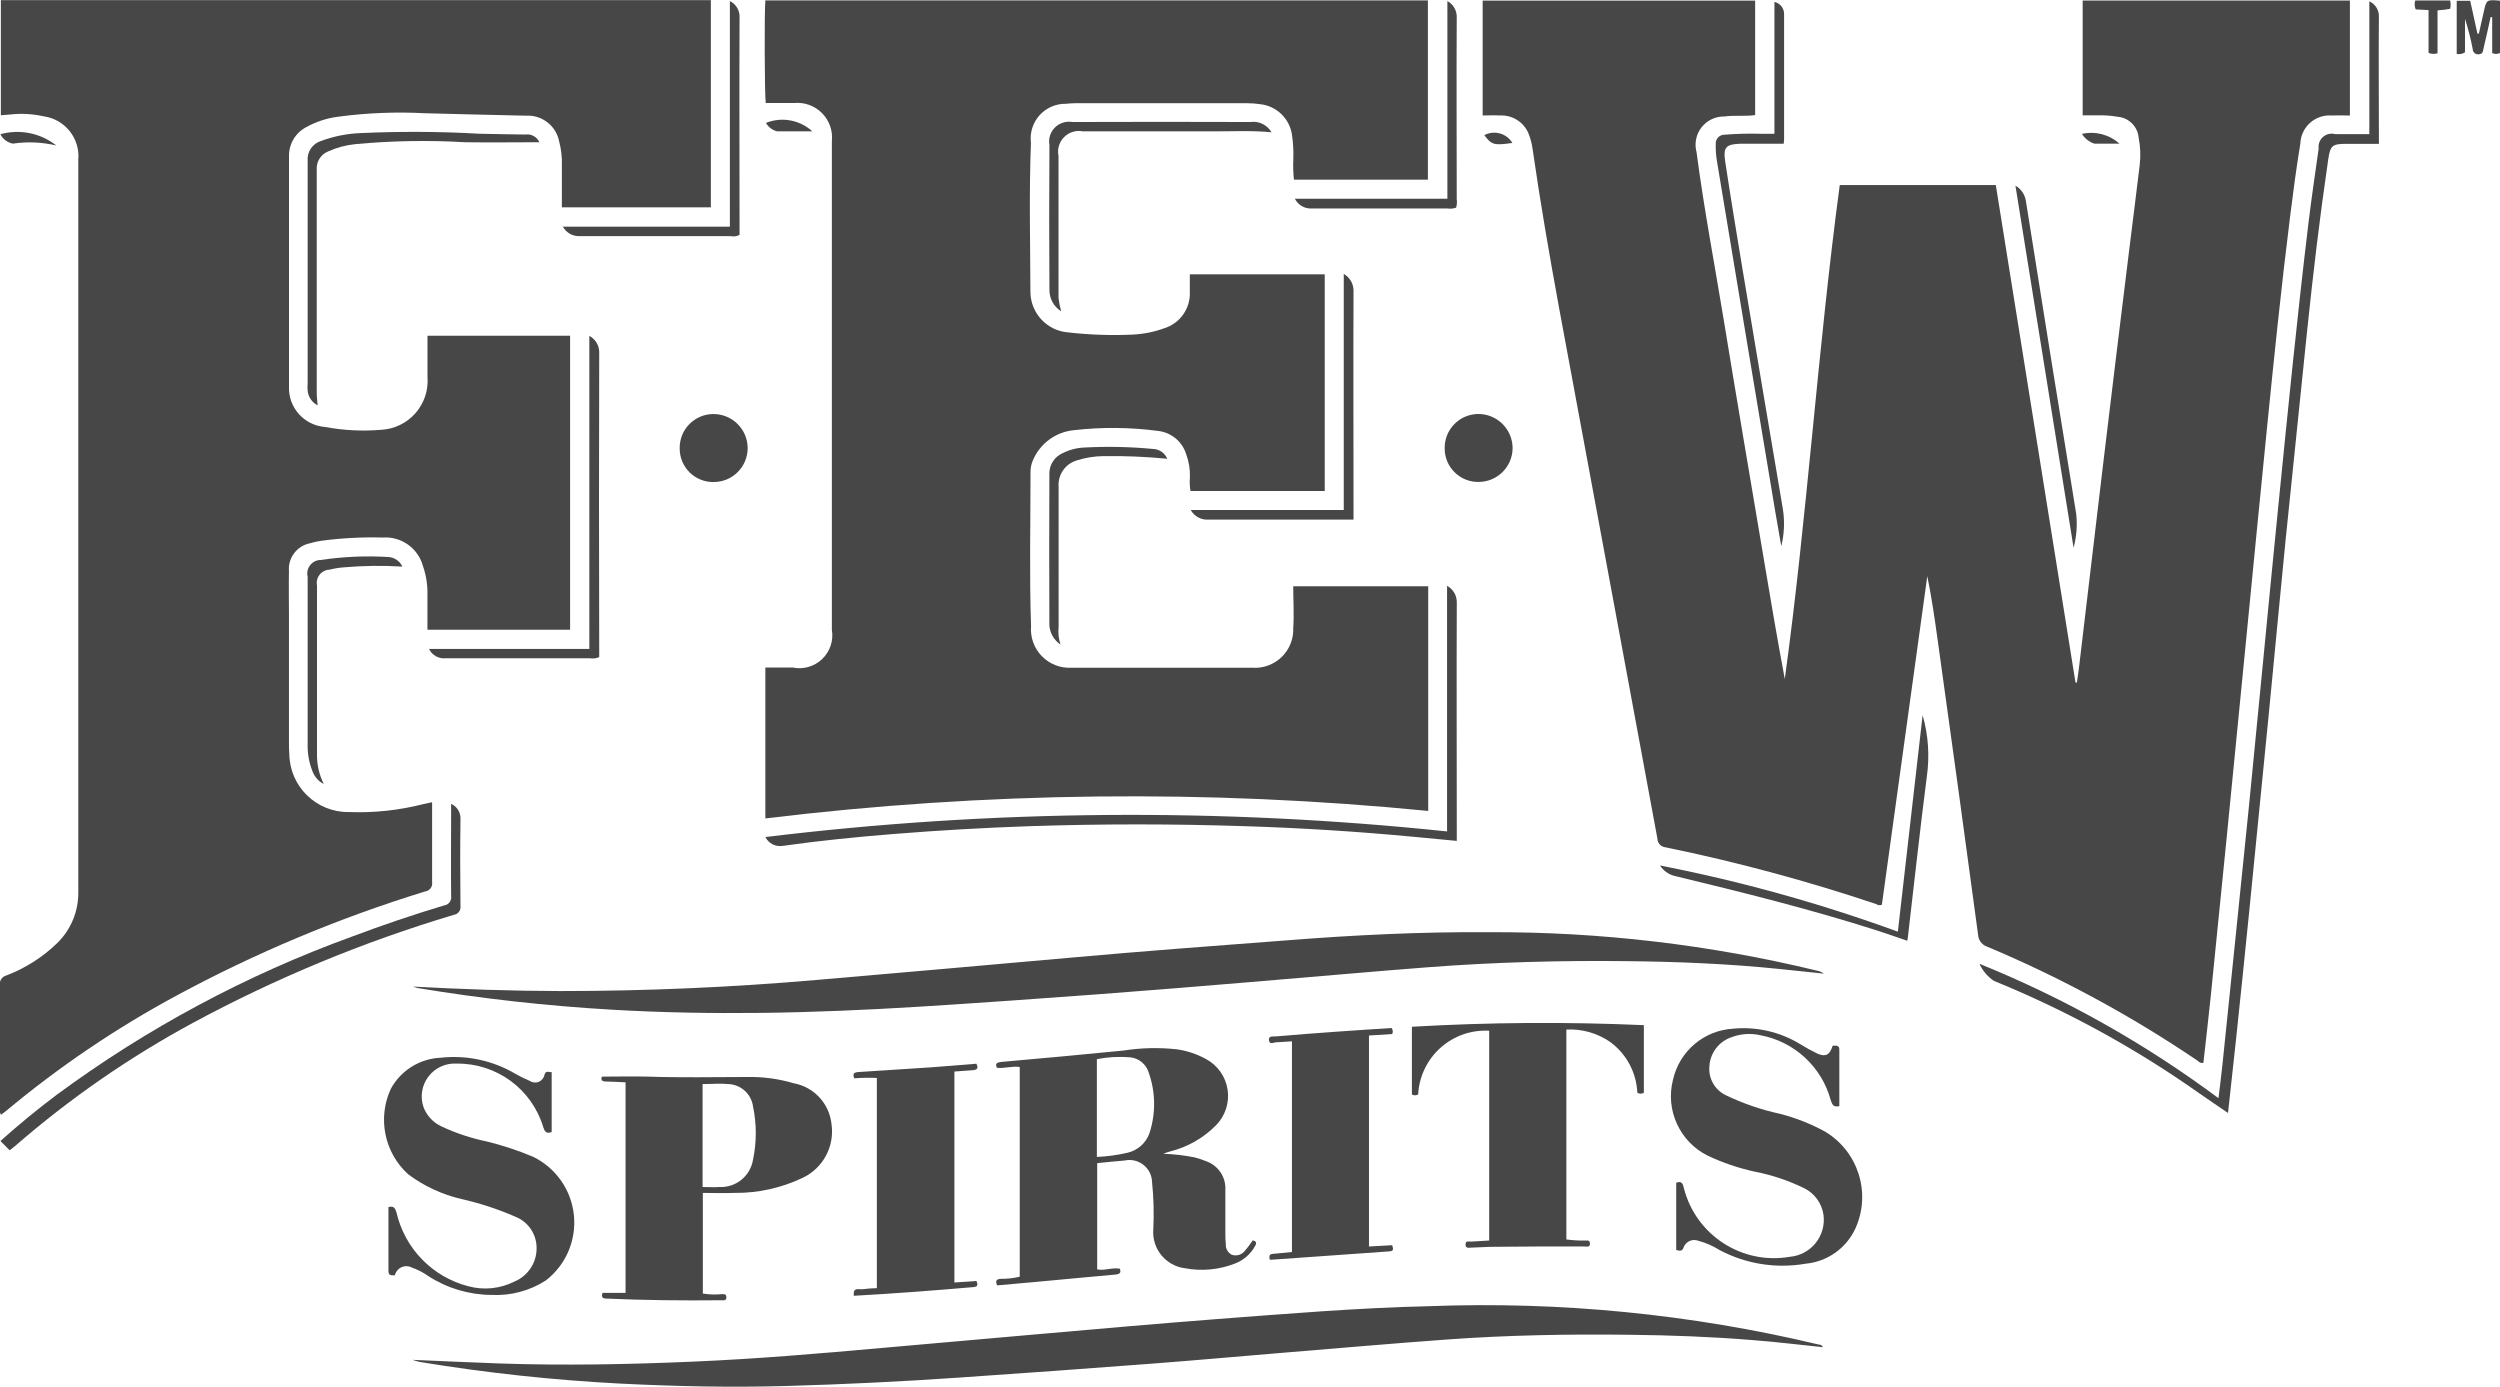
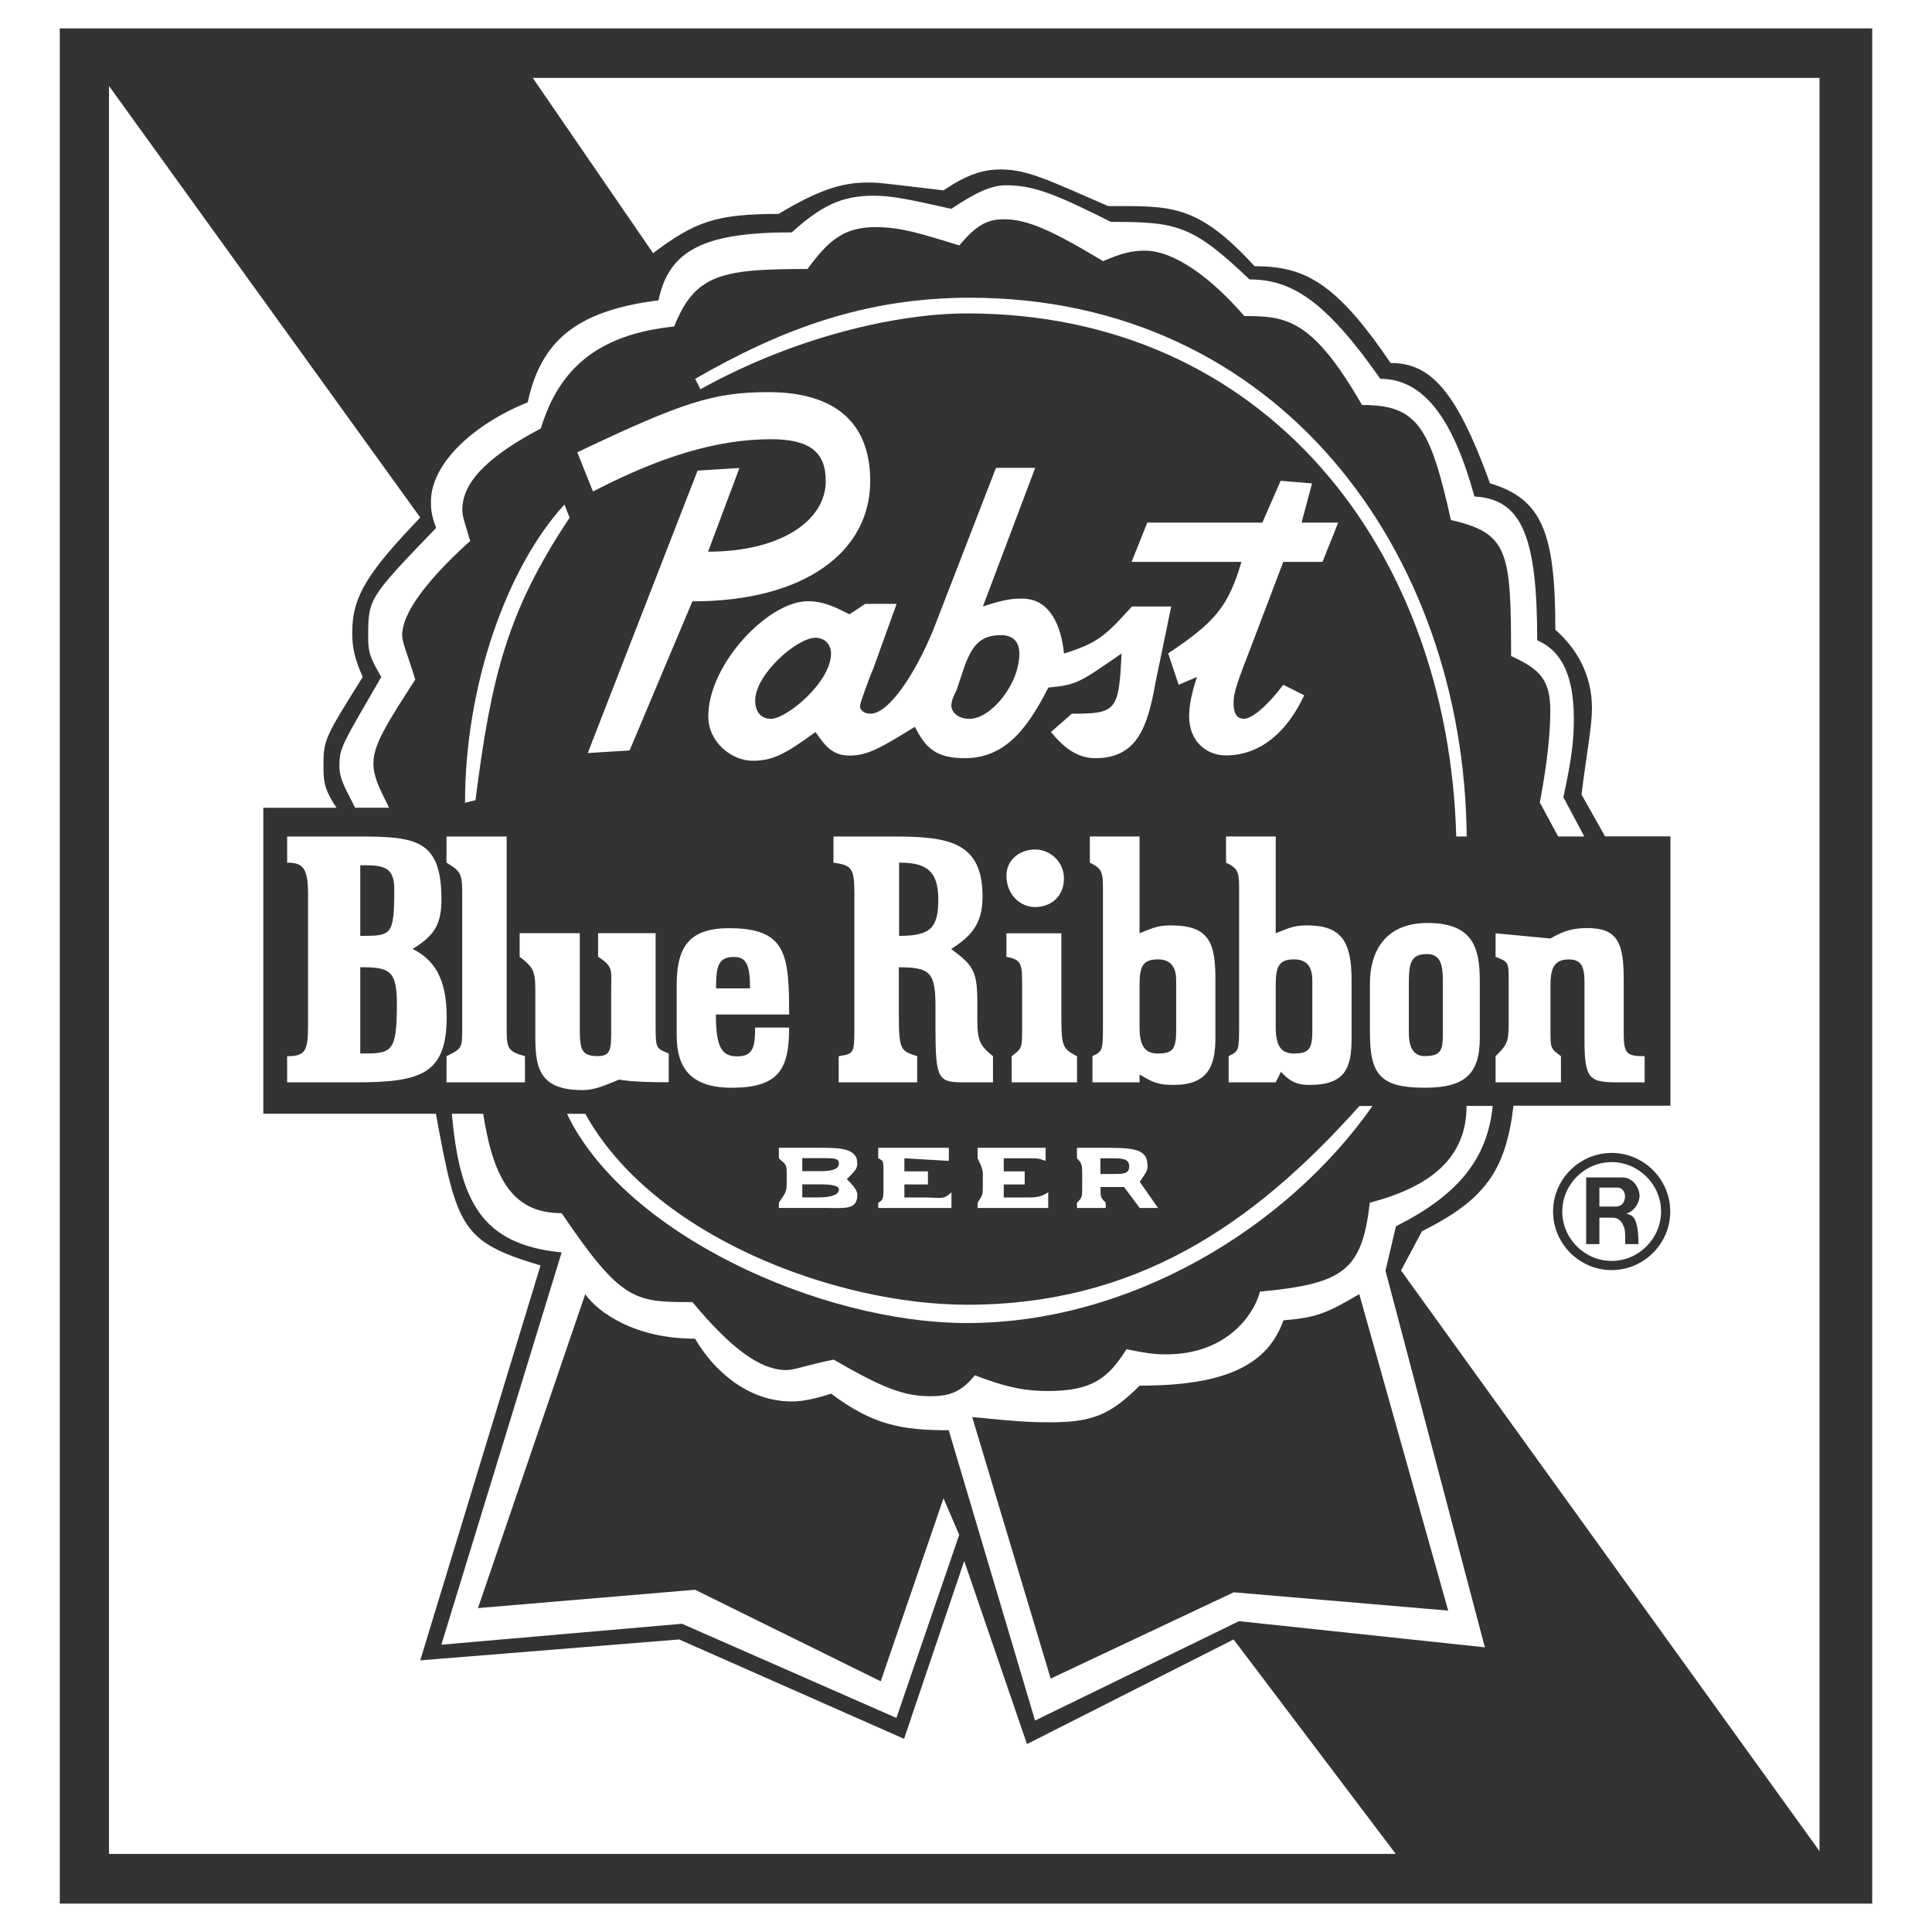
- <svg xmlns="http://www.w3.org/2000/svg" id="Layer_1" data-name="Layer 1" viewBox="0 0 47.066 26.105">
-   <defs>
-     <style>.cls-1{fill:none;}.cls-2{clip-path:url(#clip-path);}.cls-3{fill:#484748;}</style>
-     <clipPath id="clip-path" transform="translate(5976.165 -1406.833)">
-       <rect class="cls-1" x="-5976.165" y="1406.833" width="47.066" height="26.105" />
-     </clipPath>
-   </defs>
-   <g class="cls-2">
-     <path class="cls-3" d="M-5936.956,1409.006v-2.163h5.031v2.165c-0.117,0-.225-0.006-0.333,0a0.55,0.55,0,0,0-.6.528c-0.073.446-.133,0.895-0.189,1.343-0.17,1.356-.309,2.715-0.445,4.074-0.128,1.269-.25,2.539-0.375,3.809q-0.184,1.871-.368,3.742-0.153,1.54-.309,3.079c-0.043.422-.093,0.842-0.139,1.26a0.11,0.11,0,0,1-.107-0.039,22.851,22.851,0,0,0-3.955-2.145,0.253,0.253,0,0,1-.18-0.23q-0.371-2.757-.756-5.512c-0.057-.412-0.115-0.823-0.2-1.237l-0.855,6.186a0.11,0.11,0,0,1-.106-0.012,33.887,33.887,0,0,0-3.967-1.069,0.168,0.168,0,0,1-.153-0.164q-0.4-2.162-.8-4.323c-0.349-1.886-.7-3.77-1.049-5.656-0.183-1-.356-1.995-0.5-3a1.272,1.272,0,0,0-.079-0.3,0.555,0.555,0,0,0-.543-0.335c-0.1-.007-0.207,0-0.319,0v-2.163h5.13V1409c-0.195.027-.389,0-0.581,0.026a0.532,0.532,0,0,0-.522.672c0.138,1.054.338,2.1,0.51,3.147,0.245,1.5.5,2.989,0.751,4.483,0.128,0.763.257,1.525,0.4,2.289,0.424-3.087.619-6.2,1.035-9.3h2.938l1.5,9.365,0.026,0c0.012-.086.027-0.172,0.037-0.258q0.223-1.88.446-3.76,0.246-2.055.5-4.109c0.066-.539.136-1.077,0.2-1.616a1.66,1.66,0,0,0-.02-0.514,0.433,0.433,0,0,0-.4-0.394,1.857,1.857,0,0,0-.351-0.027c-0.1,0-.2,0-0.307,0h0Z" transform="translate(5976.165 -1406.833)" />
-     <path class="cls-3" d="M-5965.433,1418.689h-2.685c0-.221,0-0.436,0-0.652a1.553,1.553,0,0,0-.084-0.547,0.731,0.731,0,0,0-.759-0.537,7.223,7.223,0,0,0-1.164.062,1.511,1.511,0,0,0-.2.045,0.494,0.494,0,0,0-.4.526c-0.006.276,0,.552,0,0.828q0,1.2,0,2.4c0,0.072,0,.145.007,0.217a1.106,1.106,0,0,0,1.117,1.09,4.909,4.909,0,0,0,1.411-.151l0.16-.034v0.485c0,0.34,0,.679,0,1.018a0.153,0.153,0,0,1-.132.177,25.833,25.833,0,0,0-4.685,1.963,19.265,19.265,0,0,0-3.2,2.166c-0.03.025-.063,0.048-0.1,0.075a0.169,0.169,0,0,1-.021-0.122c0-.774,0-1.548,0-2.322a0.164,0.164,0,0,1,.121-0.178,2.812,2.812,0,0,0,.956-0.607,1.317,1.317,0,0,0,.4-0.963q0-6.892,0-13.784a0.759,0.759,0,0,0-.652-0.821,1.918,1.918,0,0,0-.634-0.034c-0.053.006-.107,0.009-0.172,0.014v-2.167h13.367v3.9h-2.805c0-.265,0-0.526,0-0.787a1.553,1.553,0,0,0-.052-0.457,0.6,0.6,0,0,0-.625-0.481c-0.633-.016-1.267-0.027-1.9-0.046a8.808,8.808,0,0,0-1.625.064,1.68,1.68,0,0,0-.615.2,0.606,0.606,0,0,0-.32.558c0,1.44,0,2.879,0,4.319a0.734,0.734,0,0,0,.676.765,3.949,3.949,0,0,0,1.054.054,0.924,0.924,0,0,0,.877-1c0-.253,0-0.506,0-0.771h2.685v5.533h0Z" transform="translate(5976.165 -1406.833)" />
-     <path class="cls-3" d="M-5949.279,1422.1a57.067,57.067,0,0,0-12.477.141V1419.4c0.173,0,.343,0,0.513,0a0.621,0.621,0,0,0,.739-0.712c0-3.065,0-6.13,0-9.195a0.653,0.653,0,0,0-.708-0.721c-0.18,0-.36,0-0.537,0-0.022-.119-0.027-1.767-0.007-1.931h12.473v3.375h-2.522a2.6,2.6,0,0,1-.011-0.4,2.532,2.532,0,0,0-.024-0.433,0.678,0.678,0,0,0-.606-0.589,1.573,1.573,0,0,0-.243-0.018q-1.609,0-3.219,0a1.82,1.82,0,0,0-.189.011,0.652,0.652,0,0,0-.659.736c-0.037.936-.013,1.874-0.01,2.811a0.77,0.77,0,0,0,.711.757,7.684,7.684,0,0,0,1.22.041,2.043,2.043,0,0,0,.6-0.123,0.684,0.684,0,0,0,.47-0.677c0-.108,0-0.216,0-0.334h2.54v4.079h-2.527a1,1,0,0,1-.011-0.265,1.133,1.133,0,0,0-.07-0.426,0.626,0.626,0,0,0-.537-0.441,6.444,6.444,0,0,0-1.57-.014,0.935,0.935,0,0,0-.782.575,0.523,0.523,0,0,0-.042.21c0,0.969-.023,1.939.01,2.906a0.724,0.724,0,0,0,.762.782c1.132,0,2.264,0,3.4,0a0.721,0.721,0,0,0,.774-0.749c0.018-.256,0-0.515,0-0.785h2.541v4.229h0Z" transform="translate(5976.165 -1406.833)" />
-     <path class="cls-3" d="M-5941.852,1432.195c-0.448-.046-0.883-0.1-1.32-0.133-0.772-.063-1.545-0.092-2.318-0.1-1.141-.014-2.281.006-3.419,0.088-1.06.077-2.12,0.17-3.179,0.257-0.8.066-1.6,0.139-2.407,0.2q-1.814.138-3.628,0.262-1.612.111-3.227,0.157c-1.041.03-2.081,0.008-3.121-.044a34.061,34.061,0,0,1-3.789-.408,1.351,1.351,0,0,1-.14-0.04c0.554,0.023,1.1.049,1.638,0.068,1.213,0.042,2.425.018,3.637-.034,1.194-.051,2.384-0.152,3.574-0.259q1.44-.129,2.88-0.254c1.136-.1,2.271-0.2,3.408-0.288,1.33-.1,2.661-0.213,4-0.243a27.144,27.144,0,0,1,7.338.722,0.083,0.083,0,0,1,.079.049h0Z" transform="translate(5976.165 -1406.833)" />
+ <svg xmlns="http://www.w3.org/2000/svg" version="1.1" id="Layer_1" x="0px" y="0px" width="337.311px" height="337.311px" viewBox="202 180.445 337.311 337.311" enable-background="new 202 180.445 337.311 337.311" xml:space="preserve">
+   <g>
+     <path fill-rule="evenodd" clip-rule="evenodd" fill="#333333" d="M528.872,512.797H212.439V185.405h316.433V512.797   L528.872,512.797z M316.021,224.642c7.306-5.48,10.958-6.85,21.917-6.85c6.849-4.11,10.958-5.479,15.525-5.479   c1.826,0,1.826,0,13.24,1.37c4.109-2.739,6.849-3.653,10.045-3.653c4.565,0,8.22,1.827,18.723,6.392   c10.957,0,15.523-0.456,25.568,10.502c8.675,0,14.157,2.74,23.744,16.895c6.85,0,11.416,4.565,17.353,21.003   c9.133,2.74,11.415,8.676,11.415,25.571c3.65,3.196,6.392,7.762,6.392,13.698c0,3.197-0.912,7.763-1.825,15.068l4.108,7.306h11.416   v47.031h-27.397c-1.371,11.416-5.021,16.436-15.982,21.915l-3.653,6.849l73.06,101.37V194.048H295.016L316.021,224.642   L316.021,224.642z M483.381,381.736c5.619,0,10.229,4.614,10.229,10.229c0,5.619-4.61,10.23-10.229,10.23   c-5.615,0-10.229-4.611-10.229-10.23C473.152,386.35,477.766,381.736,483.381,381.736L483.381,381.736z M483.381,383.339   c-4.713,0-8.623,3.914-8.623,8.626c0,4.713,3.91,8.627,8.623,8.627c4.717,0,8.627-3.914,8.627-8.627   C492.008,387.252,488.098,383.339,483.381,383.339L483.381,383.339z M481.239,393.039v4.614h-2.308v-11.638h6.32   c1.804,0,3.007,1.709,3.007,3.312c-0.099,1.302-1.001,2.607-2.304,3.007c0.8,0.202,1.303,0.502,1.604,1.306   c0.399,1.104,0.502,2.406,0.502,4.013h-2.307c0-0.803,0-2.109-0.099-2.608c-0.403-1.405-1.104-2.006-2.109-2.006H481.239   L481.239,393.039z M481.239,387.786v3.312h2.908c2.006,0,2.108-3.312,0.202-3.312H481.239L481.239,387.786z M221.032,504.119   h224.653l-28.31-37.439l-36.072,18.265l-10.959-31.964l-10.502,31.048l-39.269-17.349l-45.204,3.65l21.003-68.945   c-13.698-4.112-14.611-6.395-18.264-26.485h-30.137v-53.424h12.785c-1.826-2.739-2.283-4.109-2.283-6.849   c0-5.023,0-5.023,6.85-15.981c-1.371-3.197-1.827-5.023-1.827-7.762c0-6.393,2.74-10.502,11.873-20.091l-54.338-75.341V504.119   L221.032,504.119z M269.932,321.466c-1.826-3.653-2.74-5.479-2.74-7.762c0-3.197,2.284-6.85,7.307-14.612   c-1.37-4.566-2.283-6.393-2.283-7.762c0-5.023,7.306-12.329,11.872-16.438c-0.913-3.196-1.37-4.109-1.37-5.48   c0-5.479,5.936-10.045,13.698-14.155c3.197-10.502,10.044-16.438,23.289-17.808c3.651-9.131,8.218-10.045,23.287-10.045   c3.653-5.023,6.392-7.306,11.871-7.306c4.11,0,7.307,0.914,14.612,3.197c2.739-3.197,4.563-4.567,7.762-4.567   c4.108,0,8.22,1.827,17.349,7.306c3.199-1.37,5.024-1.826,7.308-1.826c5.024,0,11.416,4.566,17.353,11.416   c7.304,0,11.87,0.456,20.545,15.524c9.59,0,11.873,3.653,15.527,20.091c10.045,2.283,10.503,5.479,10.503,23.744   c5.021,2.283,6.846,4.109,6.846,9.589c0,3.652-0.454,8.675-1.825,15.981l3.195,5.936h4.566l-3.65-6.848   c1.371-6.393,1.825-9.589,1.825-13.699c0-9.132-3.195-12.328-6.395-13.699c0-18.264-2.737-24.657-10.958-25.114   c-3.649-13.241-8.674-20.547-16.436-20.547c-9.591-13.698-15.527-17.351-22.832-17.351c-10.045-9.589-12.786-10.046-24.201-10.046   c-9.133-4.565-13.241-6.393-18.265-6.393c-2.738,0-5.478,1.372-9.588,4.11c-8.218-1.827-10.501-2.283-13.697-2.283   c-5.479,0-9.133,1.827-14.156,6.393c-15.523,0-21.46,3.195-23.286,11.872c-14.611,1.826-20.548,7.306-22.832,17.807   c-9.132,3.653-16.895,10.503-16.895,17.353c0,0.913,0,2.282,0.914,4.565c-11.871,12.328-11.871,12.328-11.871,19.177   c0,2.74,0.456,3.653,2.282,6.85c-6.849,11.871-7.306,12.328-7.306,15.524c0,2.283,0.914,3.653,2.74,7.306H269.932L269.932,321.466z    M300.061,399.105l-21.003,68.49l42.007-3.654l37.443,16.44l10.959-31.964l-2.74-6.392l-10.959,31.961l-32.419-15.982   l-37.899,3.199l18.722-54.795c2.283,3.196,8.676,7.762,19.178,7.762c3.196,5.479,9.132,10.96,16.895,10.96   c1.827,0,4.109-0.458,6.85-1.37c7.306,5.479,12.328,6.392,20.547,6.392l15.068,50.683l35.614-17.349l42.921,4.566l-17.349-65.753   l1.825-7.762c10.958-5.482,15.981-11.874,16.895-21.006h-4.566c0,9.132-6.392,14.157-16.895,16.894   c-1.37,11.874-4.566,14.157-19.178,15.527c-0.912,3.65-5.479,10.958-16.439,10.958c-0.912,0-2.737,0-6.85-0.912   c-3.195,5.021-5.934,7.304-13.695,7.304c-3.653,0-6.85-0.454-12.788-2.741c-2.281,2.741-4.106,3.653-7.76,3.653   c-4.566,0-8.219-1.366-16.895-6.391c-4.567,0.913-6.85,1.825-8.219,1.825c-4.566,0-9.589-3.65-16.438-11.87   c-10.045,0-12.329,0-22.831-15.524c-8.219,0-11.871-5.479-13.698-17.353h-5.479C282.254,389.973,285.906,397.735,300.061,399.105   L300.061,399.105z M385.44,428.766c7.304,0,10.499-1.371,15.523-6.395c15.069,0,22.373-3.651,25.114-11.413   c5.934-0.458,7.762-1.371,13.241-4.566l15.523,55.25l-37.438-3.195l-31.964,15.065l-13.701-45.662   C380.873,428.766,382.698,428.766,385.44,428.766L385.44,428.766z M370.851,411.437c28.312,0,55.709-16.437,70.774-37.897h-2.283   c-18.72,21.002-39.268,34.701-68.491,34.701c-22.829,0-54.793-11.87-66.664-33.331h-3.196   C311.035,395.913,345.282,411.437,370.851,411.437L370.851,411.437z M324.286,248.408c16.438-9.131,34.246-13.242,46.574-13.242   c52.052,0,84.016,41.096,85.387,91.322h1.825c-0.455-49.771-32.877-94.062-86.754-94.062c-18.265,0-32.877,5.48-47.945,14.155   L324.286,248.408L324.286,248.408z M350.322,312.359c3.197,0,5.479-1.37,11.416-5.023c1.826,3.653,3.652,5.48,8.676,5.48   c6.393,0,10.501-4.11,14.609-12.328c5.024-0.457,5.479-0.914,12.786-5.938c-0.455,10.047-0.913,10.503-8.675,10.503l-3.653,3.196   c2.283,2.74,4.566,4.566,7.762,4.566c7.308,0,9.133-5.48,10.503-13.242l2.737-13.242h-6.849c-4.566,5.023-5.934,6.392-11.87,8.217   c-0.458-4.564-2.283-9.588-7.308-9.588c-1.367,0-2.737,0-6.85,1.371l9.133-24.201h-6.85l-10.957,28.31   c-3.195,7.763-7.762,14.611-10.957,14.611c-0.914,0-1.827-0.457-1.827-1.37c0-0.457,1.827-5.479,2.282-6.393l4.11-11.417h-5.479   l-2.74,1.827c-2.739-1.369-4.565-2.283-7.306-2.283c-6.849,0-17.352,10.958-17.352,20.092c0,4.565,4.109,7.762,7.763,7.762   c3.654,0,5.937-1.37,10.959-5.022C346.213,310.989,347.582,312.359,350.322,312.359L350.322,312.359z M336.588,305.948   c-1.827,0-2.739-1.37-2.739-3.197c0-4.566,7.307-10.958,10.502-10.958c1.827,0,2.74,1.37,2.74,2.739   C347.091,299.555,339.328,305.948,336.588,305.948L336.588,305.948z M376.776,291.335c1.824,0,3.195,0.914,3.195,3.197   c0,5.479-5.024,11.416-8.677,11.416c-2.282,0-3.196-1.37-3.196-2.283s0.457-1.827,0.914-2.739l1.368-4.111   C371.749,293.163,373.119,291.335,376.776,291.335L376.776,291.335z M305.531,266.261c11.415-5.936,21.46-9.132,31.049-9.132   c6.85,0,9.59,2.283,9.59,7.306c0,6.849-7.763,12.328-20.548,12.328l5.479-14.611l-7.306,0.457l-19.179,49.313l7.307-0.457   l10.959-26.026c19.635,0,31.049-8.676,31.049-21.004c0-10.046-5.936-15.525-17.808-15.525c-9.589,0-15.068,1.827-33.333,10.503   L305.531,266.261L305.531,266.261z M418.742,278.542c-2.282,7.763-4.565,10.502-12.786,15.981l1.829,5.479l3.195-1.368   c-0.912,2.738-1.37,5.022-1.37,6.849c0,4.565,3.195,6.849,6.392,6.849c6.395,0,10.961-4.566,13.698-10.502l-3.65-1.828   c-2.741,3.655-5.482,5.938-6.853,5.938c-0.909,0-1.825-0.456-1.825-2.741c0-1.826,0.458-3.197,3.653-11.415l5.024-13.242h6.846   l2.741-6.848h-6.391l1.825-6.85l-5.479-0.456l-3.195,7.306h-20.09l-2.741,6.848H418.742L418.742,278.542z M252.132,331.059   c2.74,0,3.653,0.913,3.653,5.479v22.832c0,4.566-0.457,5.479-3.653,5.479v4.566h11.873c11.415,0,15.981-1.371,15.981-11.416   c0-6.85-2.283-10.045-5.935-11.873c3.652-2.282,5.022-4.109,5.022-8.675c0-10.502-4.566-10.958-14.611-10.958h-12.329V331.059   L252.132,331.059z M271.291,355.706c0,8.674-0.913,8.674-6.392,8.674v-15.067C269.922,349.313,271.291,349.769,271.291,355.706   L271.291,355.706z M264.9,343.84v-12.328c3.652,0,5.936,0,5.936,4.109C270.836,343.84,270.379,343.84,264.9,343.84L264.9,343.84z    M347.516,331.059c3.196,0.456,3.652,0.913,3.652,5.479v22.832c0,5.021,0,5.021-2.739,5.479v4.566h13.699v-4.566   c-2.74-0.913-3.196-0.913-3.196-6.849v-8.678c5.479,0,6.393,0.914,6.393,6.849v3.654c0,9.132,0.456,9.59,5.021,9.59h5.022v-4.566   c-2.282-1.829-2.736-2.741-2.736-6.395v-3.196c0-5.479-0.916-6.392-4.567-9.132c3.651-2.282,5.479-4.565,5.479-9.131   c0-9.589-5.936-10.502-15.523-10.502h-10.503V331.059L347.516,331.059z M358.973,343.84v-12.785c4.11,0,6.85,0.912,6.85,6.392   C365.823,342.47,364.453,343.84,358.973,343.84L358.973,343.84z M292.724,347.477c2.283,1.827,2.739,2.281,2.739,5.935v8.22   c0,5.479,0.914,9.133,8.219,9.133c2.282,0,4.109-0.913,6.393-1.829c2.739,0.458,6.393,0.458,8.676,0.458v-5.024   c-2.283-0.913-2.283-0.913-2.283-5.021v-15.981h-10.046v4.109c2.739,1.827,2.283,2.281,2.283,5.935v6.85   c0,3.195,0,4.566-2.283,4.566c-2.739,0-3.195-0.913-3.195-4.566v-16.894h-10.502V347.477L292.724,347.477z M465.397,351.604v7.766   c0,3.196-0.458,3.65-2.283,5.479v4.566h11.415v-4.566c-1.828-1.371-1.828-1.371-1.828-4.569v-7.762   c0-2.738,0.458-4.563,3.199-4.563c2.283,0,2.741,1.367,2.741,4.108v10.045c0,6.849,0.909,7.307,5.934,7.307h4.565v-4.566   c-3.195,0-3.653-0.458-3.653-4.111v-9.133c0-6.39-0.912-9.13-6.392-9.13c-2.283,0-4.108,0.457-6.395,1.827l-9.587-0.913v4.109   C465.397,348.41,465.397,348.41,465.397,351.604L465.397,351.604z M392.281,331.053c1.825,0.913,2.283,1.369,2.283,4.108v23.744   c0,5.021,0,5.021-1.828,5.937v4.566h8.22v-1.371c2.283,1.371,3.196,1.825,5.937,1.825c5.938,0,7.308-3.196,7.308-8.217v-10.048   c0-6.39-0.916-9.586-7.766-9.586c-2.282,0-3.195,0.456-5.479,1.37v-16.896h-8.675V331.053L392.281,331.053z M404.153,347.943   c2.282,0,3.195,1.369,3.195,3.65v8.678c0,3.195-0.455,4.108-3.195,4.108c-2.283,0-3.196-1.371-3.196-4.566v-7.304   C400.956,349.313,401.411,347.943,404.153,347.943L404.153,347.943z M416.057,331.053c1.825,0.913,2.282,1.369,2.282,4.108v23.744   c0,5.021,0,5.021-1.828,5.937v4.566h8.22l0.913-1.829c1.37,1.371,2.283,2.283,5.024,2.283c6.391,0,7.307-3.196,7.307-8.217v-10.048   c0-6.847-1.828-9.586-7.765-9.586c-2.283,0-3.196,0.456-5.479,1.37v-16.896h-8.674V331.053L416.057,331.053z M427.927,347.943   c2.283,0,3.195,1.369,3.195,3.65v8.678c0,3.195-0.454,4.108-3.195,4.108c-2.283,0-3.196-1.371-3.196-4.566v-7.304   C424.731,349.313,425.186,347.943,427.927,347.943L427.927,347.943z M339.776,357.568c0-10.5-0.457-15.066-10.503-15.066   c-7.306,0-9.132,3.652-9.132,10.045v8.674c0,5.479,2.283,9.133,9.589,9.133c8.219,0,10.046-3.196,10.046-10.503h-5.937   c0,3.653-0.457,5.024-3.196,5.024s-3.653-1.829-3.653-7.307H339.776L339.776,357.568z M332.95,353.005h-5.936   c0-4.11,0.457-5.479,3.196-5.479C332.494,347.526,332.95,349.352,332.95,353.005L332.95,353.005z M450.768,370.354   c6.85,0,9.591-2.283,9.591-8.675v-10.048c0-5.933-1.371-10.042-9.133-10.042s-10.045,5.479-10.045,10.5v8.675   C441.181,368.071,443.006,370.354,450.768,370.354L450.768,370.354z M451.171,347.022c2.283,0,2.738,1.828,2.738,4.564v9.591   c0,2.741-0.455,3.65-3.196,3.65c-1.828,0-2.741-1.367-2.741-4.108v-8.675C447.972,348.393,448.43,347.022,451.171,347.022   L451.171,347.022z M285.016,320.14c2.74-21.46,5.479-32.876,16.437-49.314l-0.911-2.283   c-10.047,10.958-17.352,31.507-17.352,52.055L285.016,320.14L285.016,320.14z M390.03,382.669c0.916,0.916,0.916,1.371,0.916,2.741   v1.825c0,2.283,0,2.283-0.916,3.195v0.916h5.024v-0.916c-0.913-0.912-0.913-0.912-0.913-2.737h4.108l2.741,3.653h3.196   l-3.196-4.566c0.913-1.371,1.367-1.829,1.367-2.741c0-2.738-1.825-3.196-6.85-3.196h-5.479V382.669L390.03,382.669z    M399.145,384.043c0,1.371-0.912,1.371-3.195,1.371h-1.825v-2.741h1.825C397.775,382.672,399.145,382.672,399.145,384.043   L399.145,384.043z M279.957,331.059c2.283,1.371,2.74,1.827,2.74,5.023v23.742c0,3.653,0,3.653-2.74,5.024v4.566h13.698v-4.566   c-3.196-0.913-3.196-1.371-3.196-5.479v-32.877h-10.502V331.059L279.957,331.059z M345.744,391.34c3.653,0,5.937,0.458,5.937-2.283   c0-0.912-0.914-1.828-1.827-2.741c1.369-1.371,1.827-1.825,1.827-2.738c0-2.741-3.197-2.741-6.85-2.741h-6.851v1.825   c0.914,0.916,1.371,0.916,1.371,2.283v2.283c0,1.37-0.457,1.828-1.371,3.199v0.913H345.744L345.744,391.34z M348.467,388.134   c0,0.913-1.37,1.371-3.653,1.371h-2.74v-2.283h2.74C346.183,387.222,348.467,387.222,348.467,388.134L348.467,388.134z    M348.467,383.551c0,0.916-0.914,1.371-3.196,1.371h-3.197v-2.283h3.197C347.553,382.638,348.467,382.638,348.467,383.551   L348.467,383.551z M355.331,382.669c0.914,0.458,0.914,0.458,0.914,2.283v2.741c0,1.825,0,2.283-0.914,2.737v0.916h12.785v-2.741   c-1.369,1.371-1.826,0.913-4.565,0.913h-3.653v-2.283h4.109v-2.283h-4.109v-2.283l7.763,0.458v-2.283h-12.329V382.669   L355.331,382.669z M377.715,347.497c2.283,0.458,2.737,0.914,2.737,4.107v8.22c0,3.653,0,3.653-1.825,5.024v4.566h11.416v-4.566   c-2.741-1.371-2.741-1.829-2.741-8.22v-13.241h-9.587V347.497L377.715,347.497z M385.009,391.347v-2.741   c-1.371,0.913-2.283,0.913-4.108,0.913h-3.653v-2.283h3.653v-2.283h-3.653v-2.283h3.653c2.737,0,2.283,0,3.653,0.458v-2.283   h-11.872v1.825c0.455,0.916,0.911,1.829,0.911,2.741v1.825c0,1.828,0,1.828-0.911,3.195v0.916H385.009L385.009,391.347z    M377.715,333.326c0,3.197,2.283,5.48,5.021,5.48c2.741,0,5.024-1.828,5.024-5.024c0-2.739-2.283-5.022-5.024-5.022   C379.998,328.761,377.715,330.587,377.715,333.326L377.715,333.326z" />
  </g>
-   <path class="cls-3" d="M-5968.39,1425.407c0.923,0.05,1.845.082,2.768,0.084,1.616,0,3.23-.07,4.84-0.21s3.2-.277,4.8-0.421c1.347-.121,2.7-0.222,4.045-0.324,1.264-.1,2.529-0.162,3.8-0.153a25.734,25.734,0,0,1,6.184.725,0.315,0.315,0,0,1,.125.055l-0.812-.085c-0.964-.1-1.931-0.14-2.9-0.15-1.245-.014-2.489.019-3.73,0.114-1.123.086-2.245,0.189-3.368,0.281-0.951.079-1.9,0.158-2.855,0.229-1.119.083-2.238,0.163-3.358,0.233-0.989.061-1.979,0.105-2.97,0.117-0.942.011-1.883-.005-2.823-0.06a34.649,34.649,0,0,1-3.653-.407,0.694,0.694,0,0,1-.09-0.027h0Z" transform="translate(5976.165 -1406.833)" />
-   <path class="cls-3" d="M-5955.515,1428.614a3.128,3.128,0,0,0,.577-0.079,0.574,0.574,0,0,0,.411-0.362,1.77,1.77,0,0,0-.015-1.156,0.406,0.406,0,0,0-.34-0.278,2.291,2.291,0,0,0-.633.034v1.842h0Zm2.928,1.57c0.078,0.014.085,0.05,0.047,0.114a0.726,0.726,0,0,1-.373.322,1.713,1.713,0,0,1-.947.089,0.683,0.683,0,0,1-.593-0.727,5.839,5.839,0,0,0-.023-0.894,0.426,0.426,0,0,0-.52-0.406c-0.167.012-.333,0.031-0.513,0.049v2c0.14,0.028.28-.039,0.426-0.013,0.029,0.075,0,.1-0.076.11-0.491.043-.982,0.091-1.473,0.136l-0.76.068c-0.035-.08-0.023-0.119.07-0.123a1.5,1.5,0,0,0,.355-0.04v-3.948c-0.148-.022-0.285.031-0.429,0.015-0.04-.085,0-0.1.081-0.111q1.148-.1,2.3-0.214a3.828,3.828,0,0,1,1-.024,1.6,1.6,0,0,1,.551.182,0.787,0.787,0,0,1,.191,1.25,1.833,1.833,0,0,1-.861.491,0.817,0.817,0,0,0-.128.045,3.519,3.519,0,0,1,.58.066,1.583,1.583,0,0,1,.231.076,0.541,0.541,0,0,1,.355.541c0,0.276,0,.552,0,0.828a1.644,1.644,0,0,0,.009.19,0.207,0.207,0,0,0,.113.2,0.221,0.221,0,0,0,.245-0.074,1.94,1.94,0,0,0,.145-0.192h0Z" transform="translate(5976.165 -1406.833)" />
-   <path class="cls-3" d="M-5962.938,1427.242v1.938c0.111,0,.211.008,0.309,0a0.613,0.613,0,0,0,.641-0.516,2.451,2.451,0,0,0,0-1,0.488,0.488,0,0,0-.465-0.422c-0.156-.015-0.315,0-0.483,0h0Zm-1.456-.033c-0.131-.006-0.248-0.013-0.365-0.015-0.077,0-.1-0.035-0.073-0.092,0.294,0,.582-0.008.87,0,0.615,0.021,1.23.008,1.845,0.007a2.921,2.921,0,0,1,.9.119,0.873,0.873,0,0,1,.706.765,0.965,0.965,0,0,1-.536,1.011,2.911,2.911,0,0,1-1.286.287c-0.2.009-.4,0-0.6,0v1.895a1.363,1.363,0,0,0,.343.012c0.043,0,.1-0.015.1,0.058s-0.058.056-.1,0.056c-0.72.008-1.439,0-2.158-.031-0.074,0-.1-0.029-0.073-0.108h0.433v-3.966h0Z" transform="translate(5976.165 -1406.833)" />
-   <path class="cls-3" d="M-5948.129,1430.191v-3.953a1.267,1.267,0,0,0-1.337,1.2,0.118,0.118,0,0,1-.118,0v-1.275a42.849,42.849,0,0,1,4.367-.03v1.273a0.12,0.12,0,0,1-.123,0,1.253,1.253,0,0,0-.512-0.957,1.325,1.325,0,0,0-.824-0.233v3.951a2.222,2.222,0,0,0,.332.021c0.043,0.007.112-.025,0.112,0.057s-0.069.053-.111,0.054c-0.566,0-1.131,0-1.7.007-0.14,0-.28.012-0.42,0.015-0.044,0-.111.024-0.111-0.058s0.061-.052.1-0.055c0.112-.008.223-0.014,0.341-0.02h0Z" transform="translate(5976.165 -1406.833)" />
-   <path class="cls-3" d="M-5941.659,1426.52c0.061,0,.122-0.012.122,0.072,0,0.356,0,.713,0,1.065-0.112.028-.135-0.032-0.161-0.109a1.694,1.694,0,0,0-1.324-1.225,0.945,0.945,0,0,0-.548.038,0.614,0.614,0,0,0-.413.541,0.549,0.549,0,0,0,.317.554,4.617,4.617,0,0,0,1.011.346,3.673,3.673,0,0,1,.844.332,1.435,1.435,0,0,1,.58,1.819,1.149,1.149,0,0,1-.941.671,2.531,2.531,0,0,1-1.62-.257,1.489,1.489,0,0,0-.4-0.175,0.213,0.213,0,0,0-.278.129c-0.028.076-.076,0.061-0.138,0.044V1429.1c0.116-.045.128,0.033,0.147,0.112a1.751,1.751,0,0,0,1.992,1.282,0.7,0.7,0,0,0,.634-0.789,0.667,0.667,0,0,0-.359-0.5,3.715,3.715,0,0,0-.936-0.314,4.165,4.165,0,0,1-.883-0.3,1.25,1.25,0,0,1-.656-1.429,1.234,1.234,0,0,1,1.138-.963,2.043,2.043,0,0,1,1.248.286,3.641,3.641,0,0,0,.332.183c0.154,0.069.233,0.027,0.287-.144h0Z" transform="translate(5976.165 -1406.833)" />
-   <path class="cls-3" d="M-5965.779,1427.018v1.127c-0.11.043-.135-0.021-0.161-0.1a1.679,1.679,0,0,0-1.625-1.188,0.62,0.62,0,0,0-.629.814,0.656,0.656,0,0,0,.342.369,3.8,3.8,0,0,0,.848.282,5.764,5.764,0,0,1,.875.289,1.377,1.377,0,0,1,.241,2.328,1.728,1.728,0,0,1-1.018.273,2.22,2.22,0,0,1-1.194-.354,1.264,1.264,0,0,0-.312-0.162,0.222,0.222,0,0,0-.319.146c-0.055,0-.12.013-0.121-0.077,0-.4,0-0.8,0-1.207,0.1-.027.126,0.019,0.151,0.1a1.867,1.867,0,0,0,1.351,1.39,1.223,1.223,0,0,0,.873-0.089,0.676,0.676,0,0,0,.414-0.62,0.632,0.632,0,0,0-.4-0.6,5.649,5.649,0,0,0-1.017-.333,2.689,2.689,0,0,1-1-.465,1.386,1.386,0,0,1-.326-1.612,1.125,1.125,0,0,1,.939-0.583,2.275,2.275,0,0,1,1.4.3,2.418,2.418,0,0,0,.279.138,0.178,0.178,0,0,0,.274-0.121c0.031-.086.082-0.039,0.137-0.046h0Z" transform="translate(5976.165 -1406.833)" />
-   <path class="cls-3" d="M-5960.09,1431.227c-0.021-.172.1-0.111,0.169-0.123a2.38,2.38,0,0,1,.264-0.02v-3.957a3.409,3.409,0,0,0-.424.007c-0.042-.094,0-0.114.087-0.119q0.67-.041,1.341-0.087c0.289-.02.577-0.046,0.869-0.069,0.043,0.077.021,0.116-.066,0.122l-0.347.025v3.972l0.415-.029c0.026,0.062.031,0.108-.051,0.115-0.748.065-1.5,0.122-2.258,0.164h0Z" transform="translate(5976.165 -1406.833)" />
-   <path class="cls-3" d="M-5950.39,1430.3l0.435-.024c0.015,0.059.041,0.109-.052,0.116l-2.232.158a0.066,0.066,0,0,1-.025-0.008c-0.007-.1-0.007-0.1.156-0.112,0.085-.007.17-0.017,0.266-0.026v-3.967c-0.1.007-.2,0.015-0.289,0.018-0.051,0-.13.055-0.144-0.036s0.08-.07.127-0.074c0.4-.035.8-0.064,1.2-0.093,0.329-.024.658-0.044,0.98-0.065a0.1,0.1,0,0,1,.012.113l-0.436.028v3.971h0Z" transform="translate(5976.165 -1406.833)" />
-   <path class="cls-3" d="M-5934.228,1427.781c-0.19-.13-0.365-0.248-0.538-0.369a19.378,19.378,0,0,0-3.862-2.113,0.77,0.77,0,0,1-.271-0.321,20.284,20.284,0,0,1,4.5,2.53c0.027-.227.053-0.422,0.073-0.617,0.167-1.625.336-3.249,0.5-4.874,0.187-1.877.363-3.756,0.551-5.633,0.178-1.783.355-3.565,0.569-5.344,0.057-.471.127-0.941,0.193-1.411a0.247,0.247,0,0,1,.309-0.271c0.208,0,.416,0,0.645,0v-2.5a0.308,0.308,0,0,1,.18.3c-0.007.738,0,1.476,0,2.214v0.169h-0.6c-0.283,0-.315.027-0.356,0.308-0.159,1.083-.287,2.17-0.4,3.259q-0.2,1.944-.4,3.888c-0.107,1.076-.207,2.153-0.312,3.229q-0.182,1.857-.368,3.714-0.123,1.229-.253,2.457c-0.048.454-.1,0.908-0.151,1.387h0Z" transform="translate(5976.165 -1406.833)" />
-   <path class="cls-3" d="M-5961.76,1422.592a56.969,56.969,0,0,1,12.838-.106v-4.624a0.348,0.348,0,0,1,.183.313c-0.006,1.439,0,2.879,0,4.318v0.171l-0.811-.077q-1.588-.15-3.183-0.2-2.023-.067-4.045,0-1.282.044-2.561,0.147c-0.7.056-1.4,0.126-2.091,0.224a0.309,0.309,0,0,1-.327-0.169h0Z" transform="translate(5976.165 -1406.833)" />
-   <path class="cls-3" d="M-5975.985,1428.487l-0.172-.173c0.346-.31.7-0.6,1.062-0.872a22.03,22.03,0,0,1,5.556-2.976q0.857-.323,1.734-0.587a0.154,0.154,0,0,0,.133-0.178c-0.006-.53,0-1.059,0-1.589v-0.146a0.3,0.3,0,0,1,.176.292c-0.007.543-.006,1.086,0,1.63a0.147,0.147,0,0,1-.126.168,26.086,26.086,0,0,0-4.906,2.031,18.583,18.583,0,0,0-3.353,2.321c-0.03.026-.062,0.05-0.1,0.08h0Z" transform="translate(5976.165 -1406.833)" />
-   <path class="cls-3" d="M-5942.759,1409.357v-2.488a0.233,0.233,0,0,1,.182.239q0,1.161,0,2.322c0,0.031,0,.062-0.008.109h-0.639c-0.059,0-.118,0-0.177,0-0.268.009-.326,0.065-0.285,0.332,0.105,0.693.219,1.385,0.334,2.076,0.248,1.49.5,2.98,0.752,4.469a1.767,1.767,0,0,1-.03.7c-0.035-.2-0.072-0.405-0.106-0.608q-0.553-3.305-1.1-6.611a1.7,1.7,0,0,1-.028-0.351,0.165,0.165,0,0,1,.165-0.177,6.177,6.177,0,0,1,.691-0.017c0.076,0,.153,0,0.252,0h0Z" transform="translate(5976.165 -1406.833)" />
-   <path class="cls-3" d="M-5968.092,1419.05h3.022v-5.893a0.348,0.348,0,0,1,.186.3q-0.008,2.8,0,5.607v0.14a0.3,0.3,0,0,1-.172.022c-0.905,0-1.81,0-2.715,0a0.315,0.315,0,0,1-.318-0.177h0Z" transform="translate(5976.165 -1406.833)" />
-   <path class="cls-3" d="M-5966.014,1409.511c-0.464,0-.928.007-1.392,0a13.606,13.606,0,0,0-2.073.036,1.646,1.646,0,0,0-.509.137,0.344,0.344,0,0,0-.214.342c0,1.4,0,2.805,0,4.208,0,0.072.01,0.143,0.017,0.23a0.345,0.345,0,0,1-.188-0.274,0.893,0.893,0,0,1,0-.149c0-1.394,0-2.787,0-4.181a0.359,0.359,0,0,1,.249-0.372,2.393,2.393,0,0,1,.741-0.149,21.884,21.884,0,0,1,2.251.012c0.285,0.007.57,0.01,0.855,0.015a0.25,0.25,0,0,1,.268.148h0Z" transform="translate(5976.165 -1406.833)" />
-   <path class="cls-3" d="M-5940.256,1424.545c-0.193-.066-0.38-0.133-0.568-0.193-1.25-.4-2.523-0.716-3.8-1.025a0.455,0.455,0,0,1-.289-0.2,29.61,29.61,0,0,1,4.478,1.246l0.466-4.077a2.787,2.787,0,0,1,.078,1.167c-0.129,1-.237,2-0.354,3,0,0.022-.007.043-0.013,0.079h0Z" transform="translate(5976.165 -1406.833)" />
-   <path class="cls-3" d="M-5950.687,1416.615h-0.345c-0.792,0-1.585,0-2.377,0a0.355,0.355,0,0,1-.339-0.18h2.881v-4.445a0.362,0.362,0,0,1,.184.312c-0.006,1.376,0,2.753,0,4.129v0.18h0Z" transform="translate(5976.165 -1406.833)" />
-   <path class="cls-3" d="M-5952.221,1409.324c-0.373-.037-0.735-0.017-1.1-0.018-0.819,0-1.638,0-2.457,0a0.391,0.391,0,0,0-.459.464c0,0.892,0,1.783,0,2.675a1.768,1.768,0,0,0,.05.249,0.471,0.471,0,0,1-.221-0.4q-0.009-1.364,0-2.729a0.373,0.373,0,0,1,.431-0.435q1.677-.006,3.353,0a0.393,0.393,0,0,1,.4.2h0Z" transform="translate(5976.165 -1406.833)" />
-   <path class="cls-3" d="M-5965.579,1411.1h3.155v-4.247a0.329,0.329,0,0,1,.182.321c-0.006,1.312,0,2.625,0,3.937v0.144a0.244,0.244,0,0,1-.165.024c-0.955,0-1.91,0-2.864,0a0.344,0.344,0,0,1-.3-0.184h0Z" transform="translate(5976.165 -1406.833)" />
-   <path class="cls-3" d="M-5948.967,1415.274a0.636,0.636,0,0,1,.628-0.647,0.645,0.645,0,0,1,.651.642,0.641,0.641,0,0,1-.64.637,0.629,0.629,0,0,1-.639-0.633h0Z" transform="translate(5976.165 -1406.833)" />
-   <path class="cls-3" d="M-5963.369,1415.275a0.635,0.635,0,0,1,.628-0.647,0.644,0.644,0,0,1,.652.641,0.64,0.64,0,0,1-.639.639,0.629,0.629,0,0,1-.641-0.632h0Z" transform="translate(5976.165 -1406.833)" />
-   <path class="cls-3" d="M-5948.921,1406.85a0.336,0.336,0,0,1,.181.311c-0.007,1.141,0,2.282,0,3.422a0.363,0.363,0,0,1-.012.16,0.339,0.339,0,0,1-.161.015c-0.851,0-1.7,0-2.553,0a0.335,0.335,0,0,1-.321-0.183h2.871v-3.729h0Z" transform="translate(5976.165 -1406.833)" />
-   <path class="cls-3" d="M-5938.226,1410.326a0.4,0.4,0,0,1,.2.283q0.467,2.948.948,5.895a1.73,1.73,0,0,1-.049.642l-1.095-6.82h0Z" transform="translate(5976.165 -1406.833)" />
-   <path class="cls-3" d="M-5968.591,1417.5a7.453,7.453,0,0,0-1.1.014,1.556,1.556,0,0,0-.267.043,0.251,0.251,0,0,0-.239.3q0,1.582,0,3.164a1.216,1.216,0,0,0,.128.573,0.447,0.447,0,0,1-.217-0.251,1.288,1.288,0,0,1-.087-0.5q0-1.575,0-3.15a0.256,0.256,0,0,1,.252-0.318,6.04,6.04,0,0,1,1.272-.055,0.309,0.309,0,0,1,.26.182h0Z" transform="translate(5976.165 -1406.833)" />
-   <g class="cls-2">
-     <path class="cls-3" d="M-5954.188,1415.47a10.875,10.875,0,0,0-1.21-.05,1.7,1.7,0,0,0-.481.077,0.479,0.479,0,0,0-.356.5q0,1.317,0,2.634a0.8,0.8,0,0,0,.036.337,0.475,0.475,0,0,1-.21-0.359q-0.006-1.439,0-2.879a0.417,0.417,0,0,1,.246-0.364,1,1,0,0,1,.417-0.108,8.768,8.768,0,0,1,1.288.027,0.3,0.3,0,0,1,.269.186h0Z" transform="translate(5976.165 -1406.833)" />
-     <path class="cls-3" d="M-5929.1,1407.832a0.171,0.171,0,0,1-.146,0v-0.676l-0.03,0c-0.044.2-.086,0.393-0.133,0.588-0.011.049-.01,0.108-0.091,0.111a0.1,0.1,0,0,1-.113-0.1,4.95,4.95,0,0,0-.145-0.568v0.63a0.2,0.2,0,0,1-.156.031v-1h0.254l0.136,0.618,0.027,0c0.03-.135.061-0.27,0.091-0.405,0.052-.237.052-0.237,0.307-0.215v0.99h0Z" transform="translate(5976.165 -1406.833)" />
-   </g>
-   <path class="cls-3" d="M-5930.271,1407.835a0.259,0.259,0,0,1-.173-0.005v-0.807l-0.242-.013a0.233,0.233,0,0,1-.008-0.168h0.656a0.313,0.313,0,0,1,0,.157,1.732,1.732,0,0,1-.237.029v0.807h0Z" transform="translate(5976.165 -1406.833)" />
-   <path class="cls-3" d="M-5976.158,1409.36a1.186,1.186,0,0,1,1.053.212,2.175,2.175,0,0,0-.818-0.035,0.33,0.33,0,0,1-.235-0.178h0Z" transform="translate(5976.165 -1406.833)" />
-   <path class="cls-3" d="M-5961.745,1409.147a0.832,0.832,0,0,1,.872.158c-0.222,0-.443,0-0.664,0a0.336,0.336,0,0,1-.208-0.157h0Z" transform="translate(5976.165 -1406.833)" />
-   <path class="cls-3" d="M-5936.262,1409.538c-0.157,0-.314,0-0.471,0a0.427,0.427,0,0,1-.236-0.184,0.792,0.792,0,0,1,.707.185h0Z" transform="translate(5976.165 -1406.833)" />
-   <path class="cls-3" d="M-5947.692,1409.524c-0.346.05-.392,0.037-0.529-0.147a0.4,0.4,0,0,1,.529.147h0Z" transform="translate(5976.165 -1406.833)" />
</svg>
